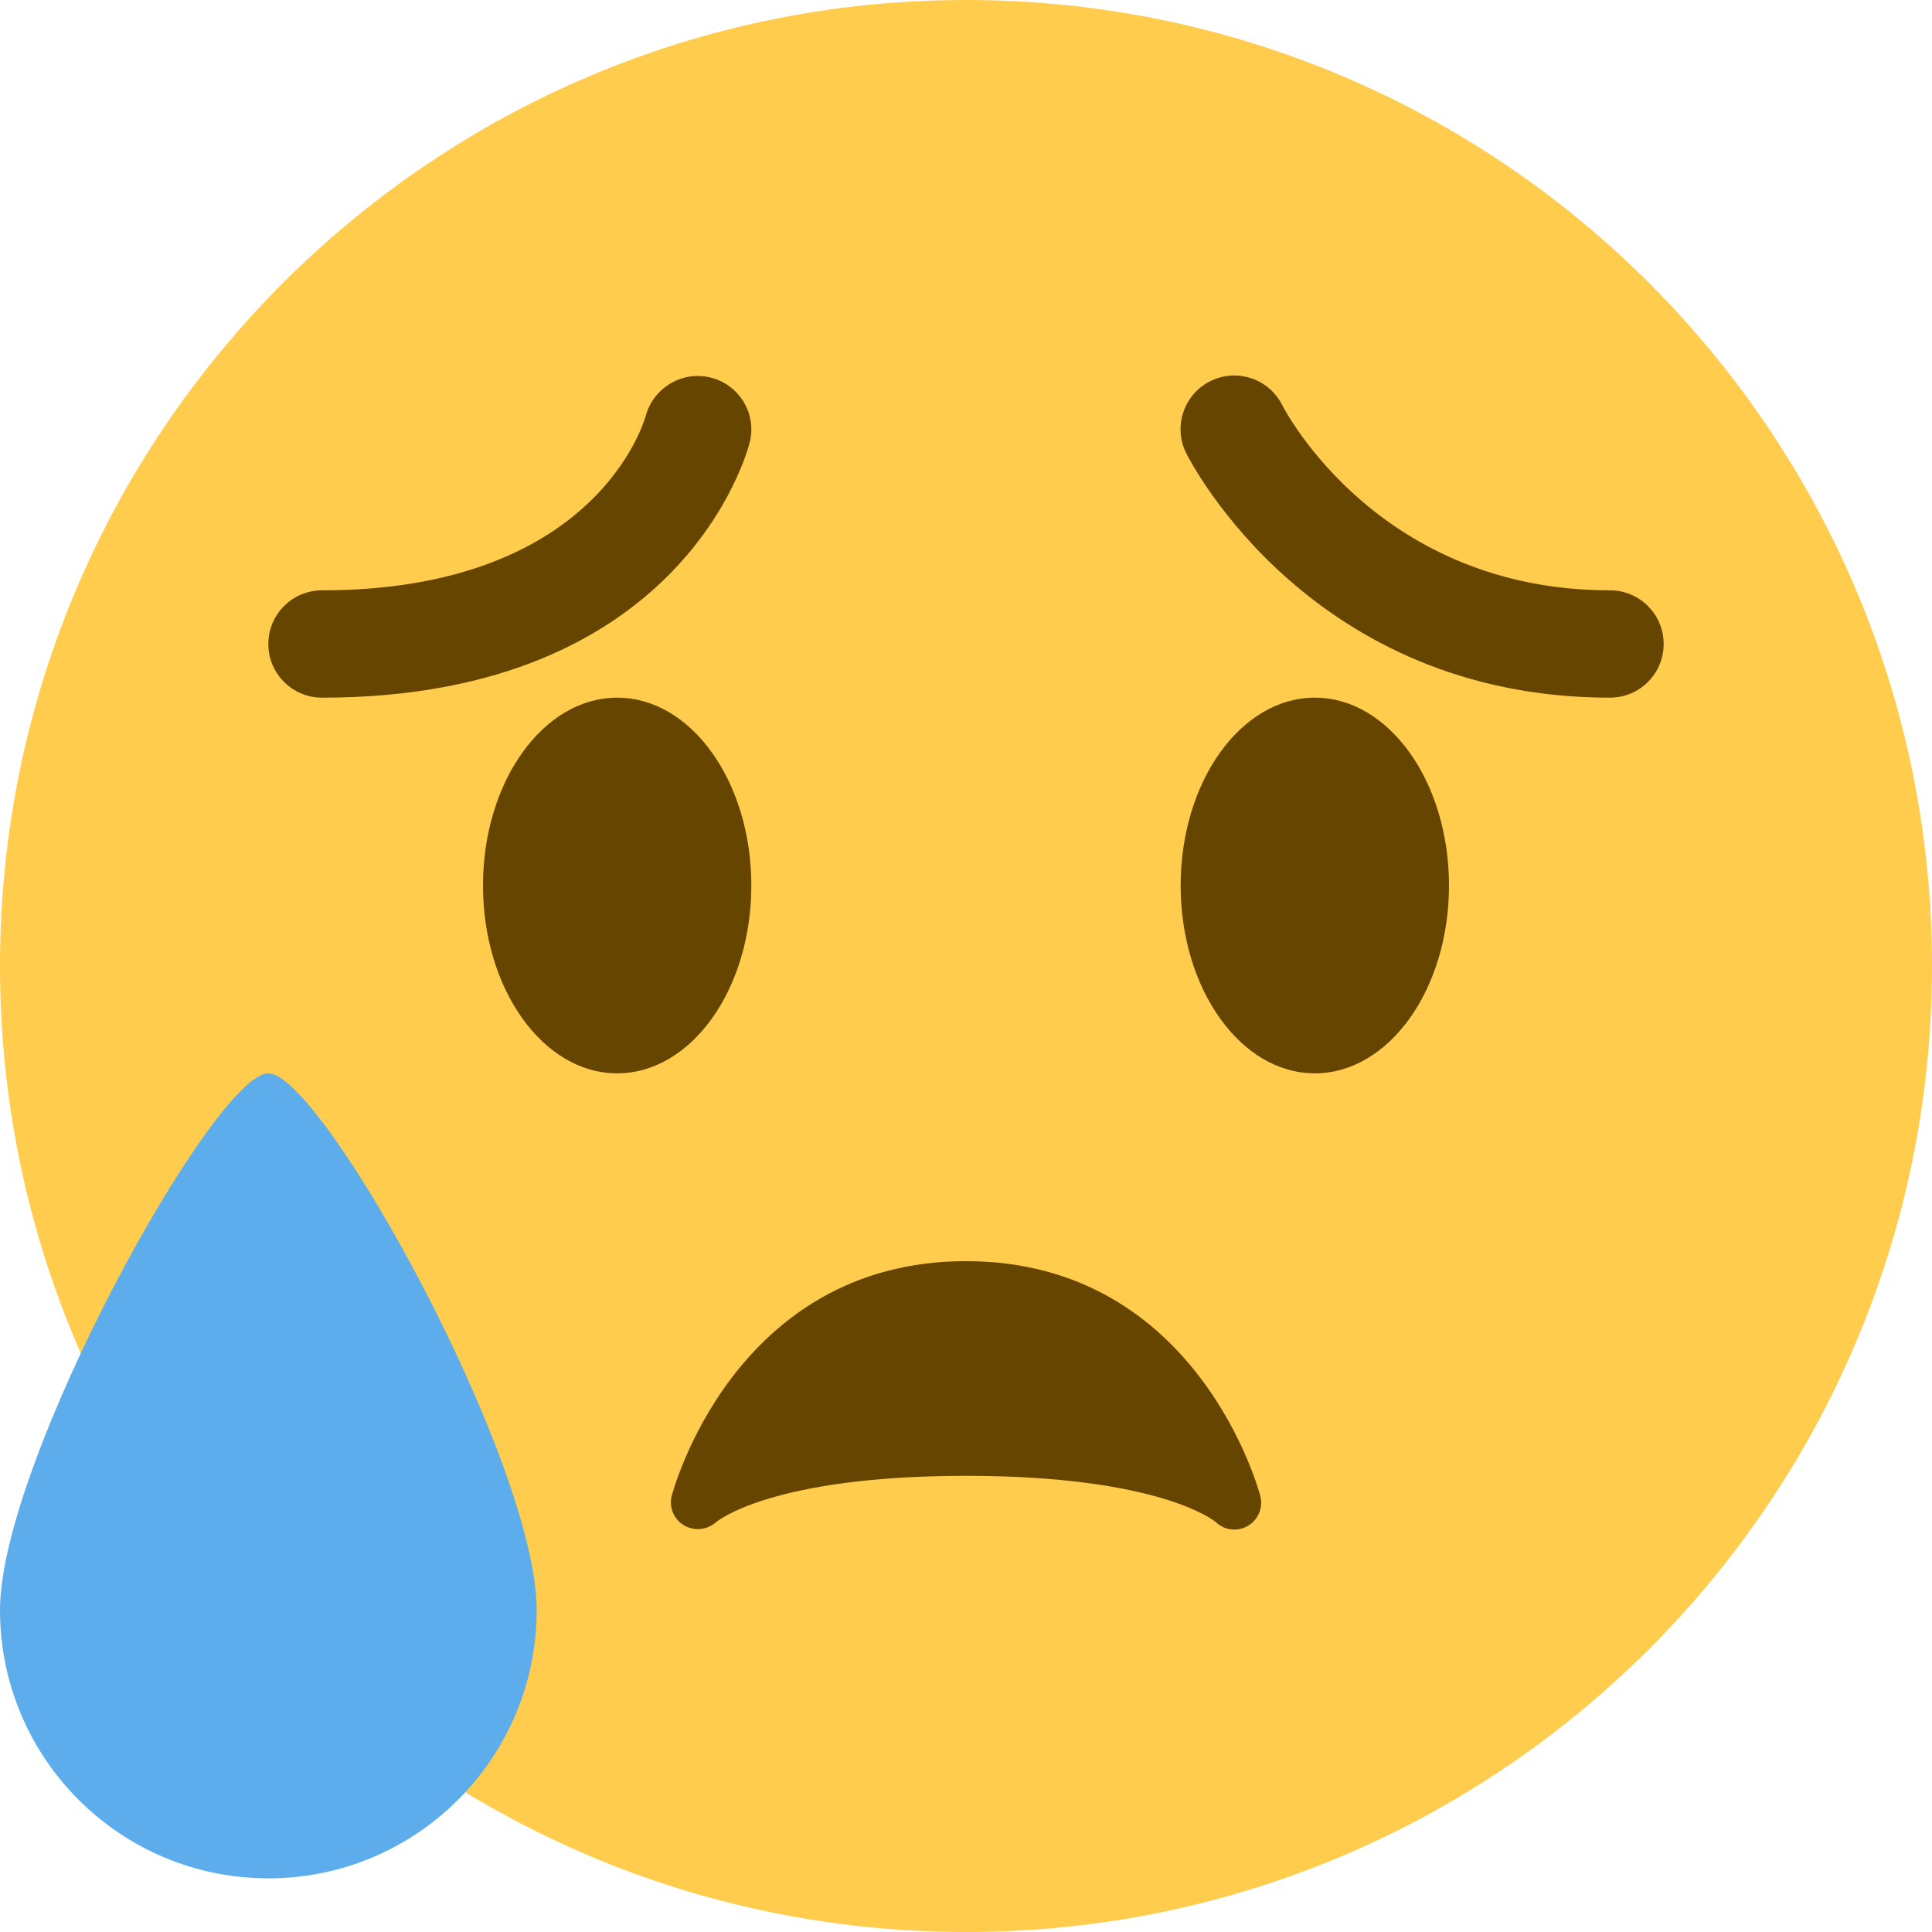
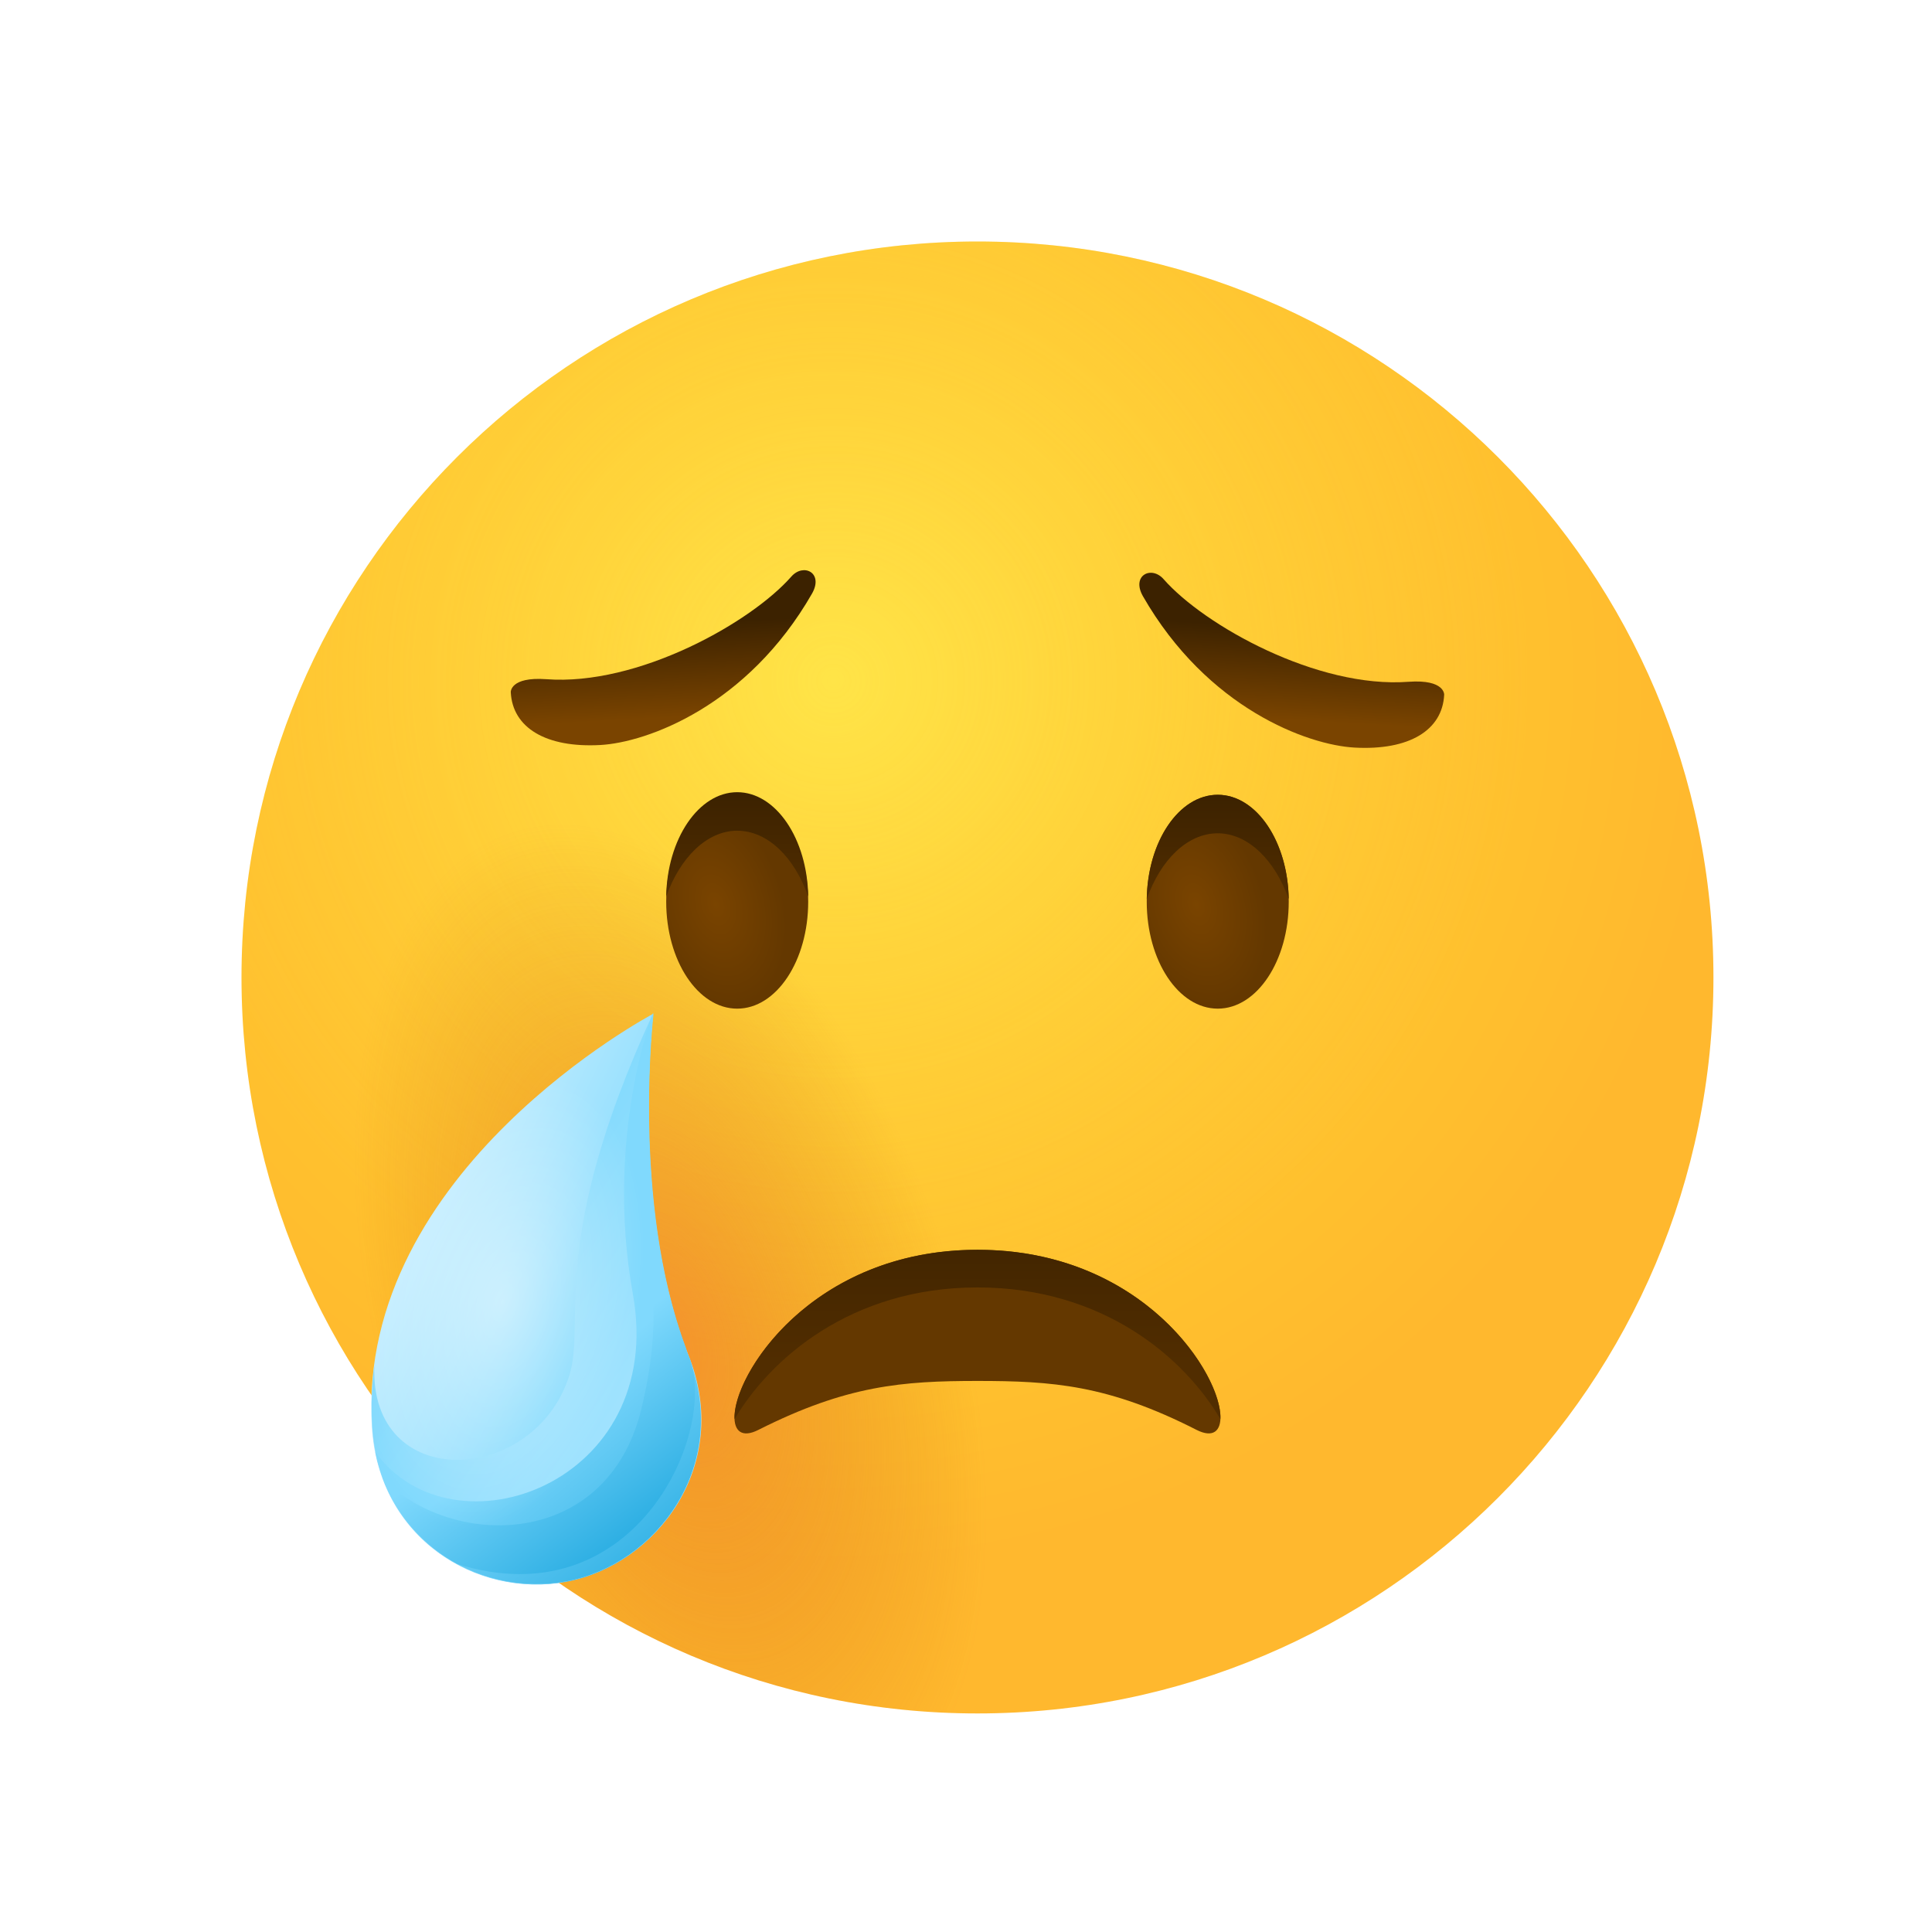
- <svg xmlns="http://www.w3.org/2000/svg" width="800px" height="800px" viewBox="0 0 36 36" aria-hidden="true" role="img" class="iconify iconify--twemoji" preserveAspectRatio="xMidYMid meet">
-   <path fill="#FFCC4D" d="M36 18c0 9.941-8.059 18-18 18c-9.94 0-18-8.059-18-18C0 8.06 8.06 0 18 0c9.941 0 18 8.06 18 18" />
-   <ellipse fill="#664500" cx="11.5" cy="16.5" rx="2.5" ry="3.5" />
-   <ellipse fill="#664500" cx="24.5" cy="16.5" rx="2.5" ry="3.5" />
-   <path fill="#664500" d="M23.485 27.879C23.474 27.835 22.34 23.5 18 23.5s-5.474 4.335-5.485 4.379a.496.496 0 0 0 .232.544a.51.51 0 0 0 .596-.06c.009-.007 1.013-.863 4.657-.863c3.59 0 4.617.83 4.656.863a.496.496 0 0 0 .59.073a.5.5 0 0 0 .239-.557z" />
-   <path fill="#5DADEC" d="M10 30c0 2.762-2.238 5-5 5s-5-2.238-5-5s4-10 5-10s5 7.238 5 10z" />
-   <path fill="#664500" d="M30 13c-5.554 0-7.802-4.367-7.895-4.553a1 1 0 0 1 1.787-.899C23.967 7.694 25.713 11 30 11a1 1 0 1 1 0 2zM6 13a1 1 0 0 1 0-2c5.083 0 5.996-3.12 6.033-3.253c.145-.528.69-.848 1.219-.709c.53.139.851.673.718 1.205C13.921 8.437 12.704 13 6 13z" />
+ <svg xmlns="http://www.w3.org/2000/svg" width="800px" height="800px" viewBox="0 0 80 80" fill="none">
+   <path d="M40.475 70.95C57.306 70.95 70.95 57.306 70.95 40.475C70.95 23.644 57.306 10 40.475 10C23.644 10 10 23.644 10 40.475C10 57.306 23.644 70.95 40.475 70.95Z" fill="url(#paint0_radial)" />
+   <path opacity="0.5" d="M40.475 70.95C57.306 70.95 70.95 57.306 70.95 40.475C70.95 23.644 57.306 10 40.475 10C23.644 10 10 23.644 10 40.475C10 57.306 23.644 70.95 40.475 70.95Z" fill="url(#paint1_radial)" />
+   <path d="M40.475 70.95C57.306 70.95 70.95 57.306 70.95 40.475C70.95 23.644 57.306 10 40.475 10C23.644 10 10 23.644 10 40.475C10 57.306 23.644 70.95 40.475 70.95Z" fill="url(#paint2_radial)" />
+   <path d="M21.15 28.662C21.222 30.131 22.602 30.974 24.861 30.849C26.797 30.741 30.956 29.235 33.627 24.574C34.111 23.714 33.269 23.302 32.767 23.875C31.081 25.793 26.403 28.41 22.62 28.124C21.114 28.016 21.15 28.662 21.15 28.662Z" fill="url(#paint3_linear)" />
+   <path d="M30.526 41.766C32.15 41.766 33.466 39.783 33.466 37.338C33.466 34.892 32.15 32.91 30.526 32.91C28.902 32.91 27.586 34.892 27.586 37.338C27.586 39.783 28.902 41.766 30.526 41.766Z" fill="url(#paint4_radial)" />
+   <path d="M30.526 34.398C31.781 34.398 32.892 35.491 33.466 37.123C33.43 34.721 32.121 32.803 30.526 32.803C28.93 32.803 27.622 34.739 27.586 37.123C28.16 35.509 29.271 34.398 30.526 34.398Z" fill="url(#paint5_linear)" />
+   <path d="M50.424 41.766C52.048 41.766 53.364 39.783 53.364 37.338C53.364 34.892 52.048 32.91 50.424 32.91C48.8 32.91 47.484 34.892 47.484 37.338C47.484 39.783 48.8 41.766 50.424 41.766Z" fill="url(#paint6_radial)" />
+   <path d="M59.8 28.769C59.728 30.239 58.348 31.081 56.089 30.956C54.153 30.849 49.994 29.343 47.323 24.682C46.839 23.821 47.681 23.409 48.183 23.983C49.868 25.901 54.547 28.518 58.33 28.231C59.836 28.124 59.8 28.769 59.8 28.769Z" fill="url(#paint7_linear)" />
+   <path d="M50.424 34.505C49.169 34.505 48.058 35.599 47.484 37.23C47.52 34.828 48.829 32.91 50.424 32.91C52.02 32.91 53.328 34.846 53.364 37.23C52.791 35.617 51.679 34.505 50.424 34.505Z" fill="url(#paint8_linear)" />
+   <path d="M40.475 51.751C49.42 51.751 52.271 60.589 49.546 59.208C45.889 57.344 43.576 57.182 40.475 57.182C37.374 57.182 35.061 57.362 31.404 59.208C28.679 60.589 31.53 51.751 40.475 51.751Z" fill="#643800" />
+   <path d="M40.475 53.31C45.745 53.31 49.08 56.286 50.532 58.76C50.621 56.967 47.341 51.751 40.475 51.751C33.609 51.751 30.329 56.967 30.418 58.76C31.87 56.304 35.205 53.31 40.475 53.31Z" fill="url(#paint9_linear)" />
+   <path d="M28.5 56.16C30.311 60.696 27.156 64.819 23.445 65.5C19.734 66.181 15.665 63.707 15.396 59.064C14.768 48.452 27.048 41.98 27.048 41.98C27.048 41.98 26.08 50.047 28.5 56.16Z" fill="url(#paint10_linear)" />
+   <path d="M23.57 56.967C22.1 61.539 15.27 61.825 15.503 56.537C15.396 57.344 15.36 58.186 15.413 59.047C15.682 63.69 19.752 66.182 23.462 65.482C27.173 64.801 30.328 60.678 28.518 56.143C26.08 50.03 27.048 41.945 27.048 41.945C22.638 51.518 24.287 54.727 23.57 56.967Z" fill="url(#paint11_linear)" />
+   <path d="M26.205 53.579C27.622 61.449 18.748 64.586 15.539 60.122C16.328 64.066 20.039 66.11 23.445 65.482C27.155 64.801 30.311 60.678 28.5 56.143C26.062 50.03 27.03 41.945 27.03 41.945C27.03 41.945 25.04 47.126 26.205 53.579Z" fill="url(#paint12_linear)" />
+   <path d="M26.564 58.312C25.148 64.228 18.64 64.138 15.844 61.198C16.436 62.811 17.583 64.03 18.945 64.765C26.17 67.006 29.611 59.585 28.608 56.394C28.572 56.304 28.554 56.214 28.518 56.143C28.464 56.035 28.428 55.91 28.392 55.784C26.134 49.725 27.066 41.945 27.066 41.945C24.735 50.801 28.303 51.069 26.564 58.312Z" fill="url(#paint13_linear)" />
+   <path d="M28.5 56.161C30.311 60.696 27.156 64.819 23.445 65.5C19.734 66.181 15.665 63.708 15.396 59.065C14.768 48.452 27.048 41.981 27.048 41.981C27.048 41.981 26.08 50.048 28.5 56.161Z" fill="url(#paint14_radial)" />
+   <defs>
+     <radialGradient id="paint0_radial" cx="0" cy="0" r="1" gradientUnits="userSpaceOnUse" gradientTransform="translate(34.479 28.1245) scale(36.7641)">
+       <stop stop-color="#FFDF30" />
+       <stop offset="1" stop-color="#FFB82E" />
+     </radialGradient>
+     <radialGradient id="paint1_radial" cx="0" cy="0" r="1" gradientUnits="userSpaceOnUse" gradientTransform="translate(34.479 28.1245) scale(28.924)">
+       <stop stop-color="#FFE95F" />
+       <stop offset="1" stop-color="#FFBB47" stop-opacity="0" />
+     </radialGradient>
+     <radialGradient id="paint2_radial" cx="0" cy="0" r="1" gradientUnits="userSpaceOnUse" gradientTransform="translate(27.7996 55.3962) rotate(72.6921) scale(27.5306 14.8076)">
+       <stop stop-color="#EA672A" stop-opacity="0.5" />
+       <stop offset="0.346" stop-color="#DB641B" stop-opacity="0.285" />
+       <stop offset="0.804" stop-color="#C15E00" stop-opacity="0" />
+     </radialGradient>
+     <linearGradient id="paint3_linear" x1="27.444" y1="25.871" x2="27.656" y2="29.718" gradientUnits="userSpaceOnUse">
+       <stop offset="0.001" stop-color="#3C2200" />
+       <stop offset="1" stop-color="#7A4400" />
+     </linearGradient>
+     <radialGradient id="paint4_radial" cx="0" cy="0" r="1" gradientUnits="userSpaceOnUse" gradientTransform="translate(29.6352 37.4493) rotate(73.8539) scale(4.30588 2.78584)">
+       <stop offset="0.001" stop-color="#7A4400" />
+       <stop offset="1" stop-color="#643800" />
+     </radialGradient>
+     <linearGradient id="paint5_linear" x1="30.525" y1="32.877" x2="30.525" y2="37.013" gradientUnits="userSpaceOnUse">
+       <stop offset="0.001" stop-color="#3C2200" />
+       <stop offset="1" stop-color="#512D00" />
+     </linearGradient>
+     <radialGradient id="paint6_radial" cx="0" cy="0" r="1" gradientUnits="userSpaceOnUse" gradientTransform="translate(49.5354 37.45) rotate(73.8539) scale(4.30588 2.78583)">
+       <stop offset="0.001" stop-color="#7A4400" />
+       <stop offset="1" stop-color="#643800" />
+     </radialGradient>
+     <linearGradient id="paint7_linear" x1="53.516" y1="25.975" x2="53.304" y2="29.822" gradientUnits="userSpaceOnUse">
+       <stop offset="0.001" stop-color="#3C2200" />
+       <stop offset="1" stop-color="#7A4400" />
+     </linearGradient>
+     <linearGradient id="paint8_linear" x1="50.425" y1="32.986" x2="50.425" y2="37.122" gradientUnits="userSpaceOnUse">
+       <stop offset="0.001" stop-color="#3C2200" />
+       <stop offset="1" stop-color="#512D00" />
+     </linearGradient>
+     <linearGradient id="paint9_linear" x1="40.475" y1="49.446" x2="40.475" y2="56.498" gradientUnits="userSpaceOnUse">
+       <stop offset="0.001" stop-color="#3C2200" />
+       <stop offset="1" stop-color="#512D00" />
+     </linearGradient>
+     <linearGradient id="paint10_linear" x1="11.655" y1="48.007" x2="32.203" y2="57.755" gradientUnits="userSpaceOnUse">
+       <stop offset="0.072" stop-color="#17BAFD" />
+       <stop offset="0.208" stop-color="#D0F1FF" />
+       <stop offset="0.668" stop-color="#80D9FD" />
+       <stop offset="1" stop-color="#0098D5" />
+     </linearGradient>
+     <linearGradient id="paint11_linear" x1="38.58" y1="63.906" x2="10.255" y2="44.814" gradientUnits="userSpaceOnUse">
+       <stop stop-color="#D0F1FF" />
+       <stop offset="0.668" stop-color="#80D9FD" />
+       <stop offset="1" stop-color="#0098D5" />
+     </linearGradient>
+     <linearGradient id="paint12_linear" x1="14.384" y1="43.54" x2="33.272" y2="65.905" gradientUnits="userSpaceOnUse">
+       <stop offset="0.566" stop-color="#80D9FD" />
+       <stop offset="1" stop-color="#0098D5" />
+     </linearGradient>
+     <linearGradient id="paint13_linear" x1="15.938" y1="44.389" x2="31.027" y2="64.731" gradientUnits="userSpaceOnUse">
+       <stop offset="0.566" stop-color="#80D9FD" />
+       <stop offset="1" stop-color="#0098D5" />
+     </linearGradient>
+     <radialGradient id="paint14_radial" cx="0" cy="0" r="1" gradientUnits="userSpaceOnUse" gradientTransform="translate(20.7969 53.9006) rotate(-76.6192) scale(9.57011 5.63476)">
+       <stop stop-color="white" stop-opacity="0.45" />
+       <stop offset="1" stop-color="white" stop-opacity="0" />
+     </radialGradient>
+   </defs>
</svg>
